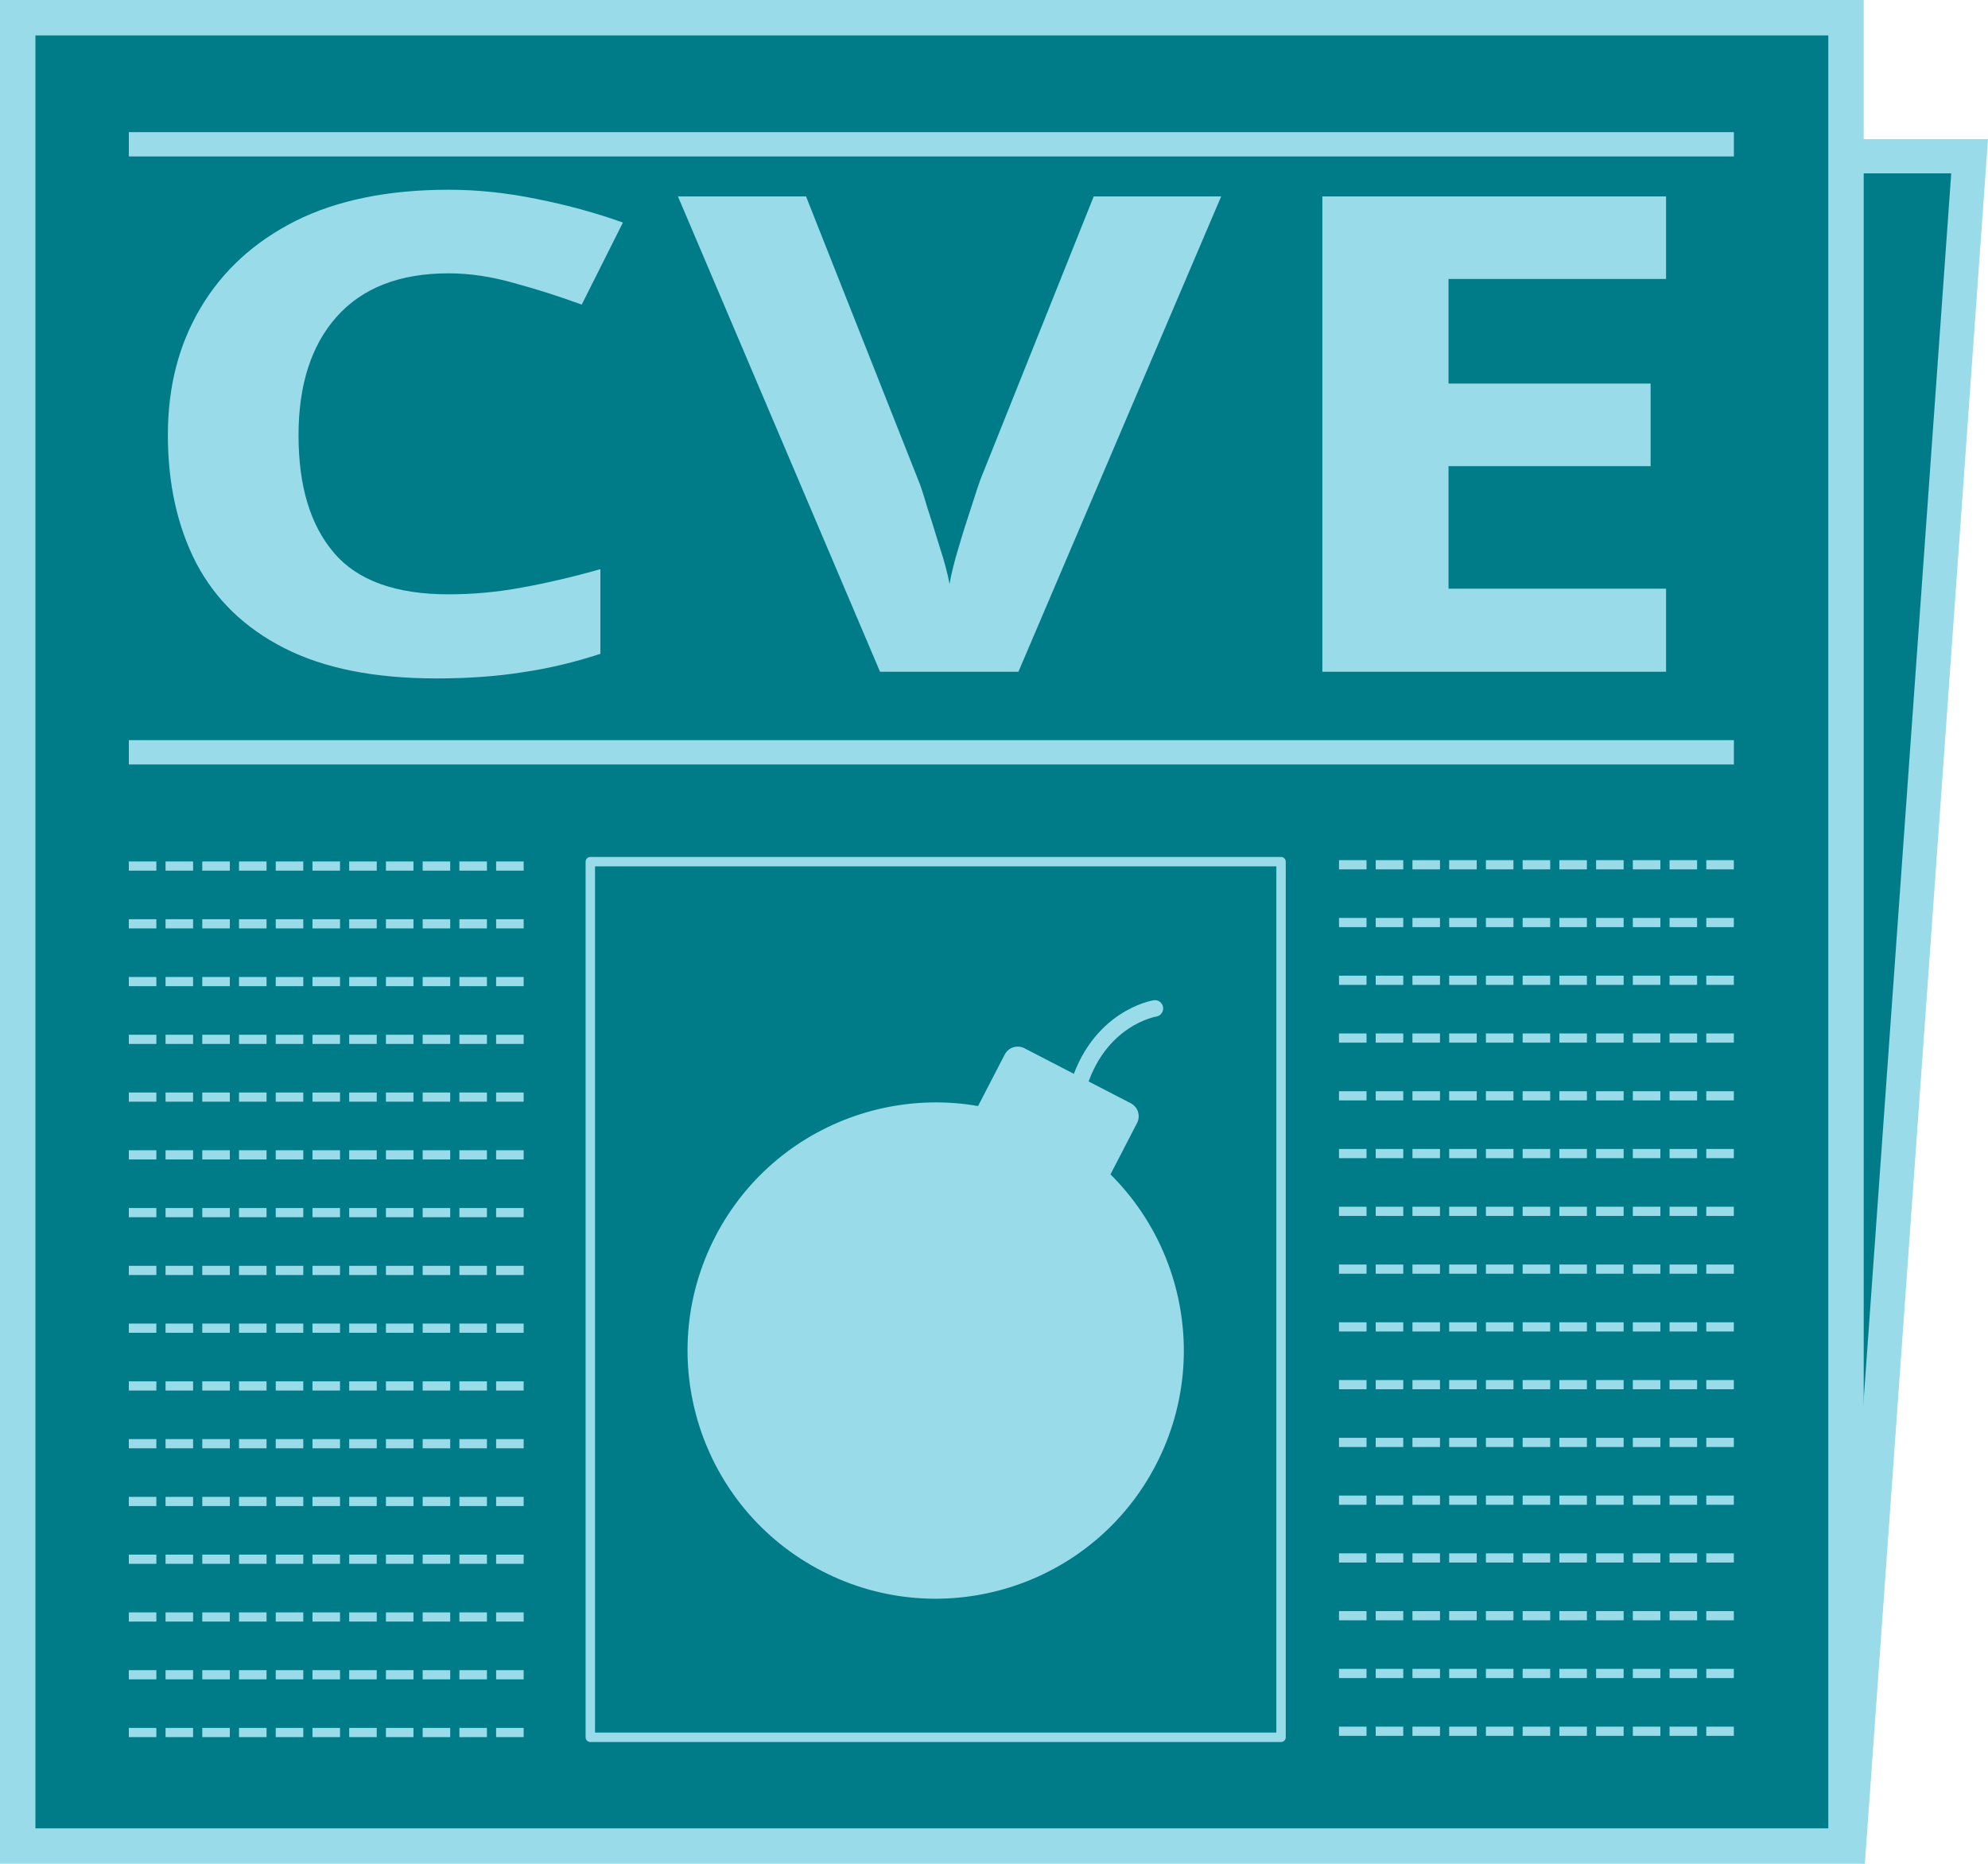
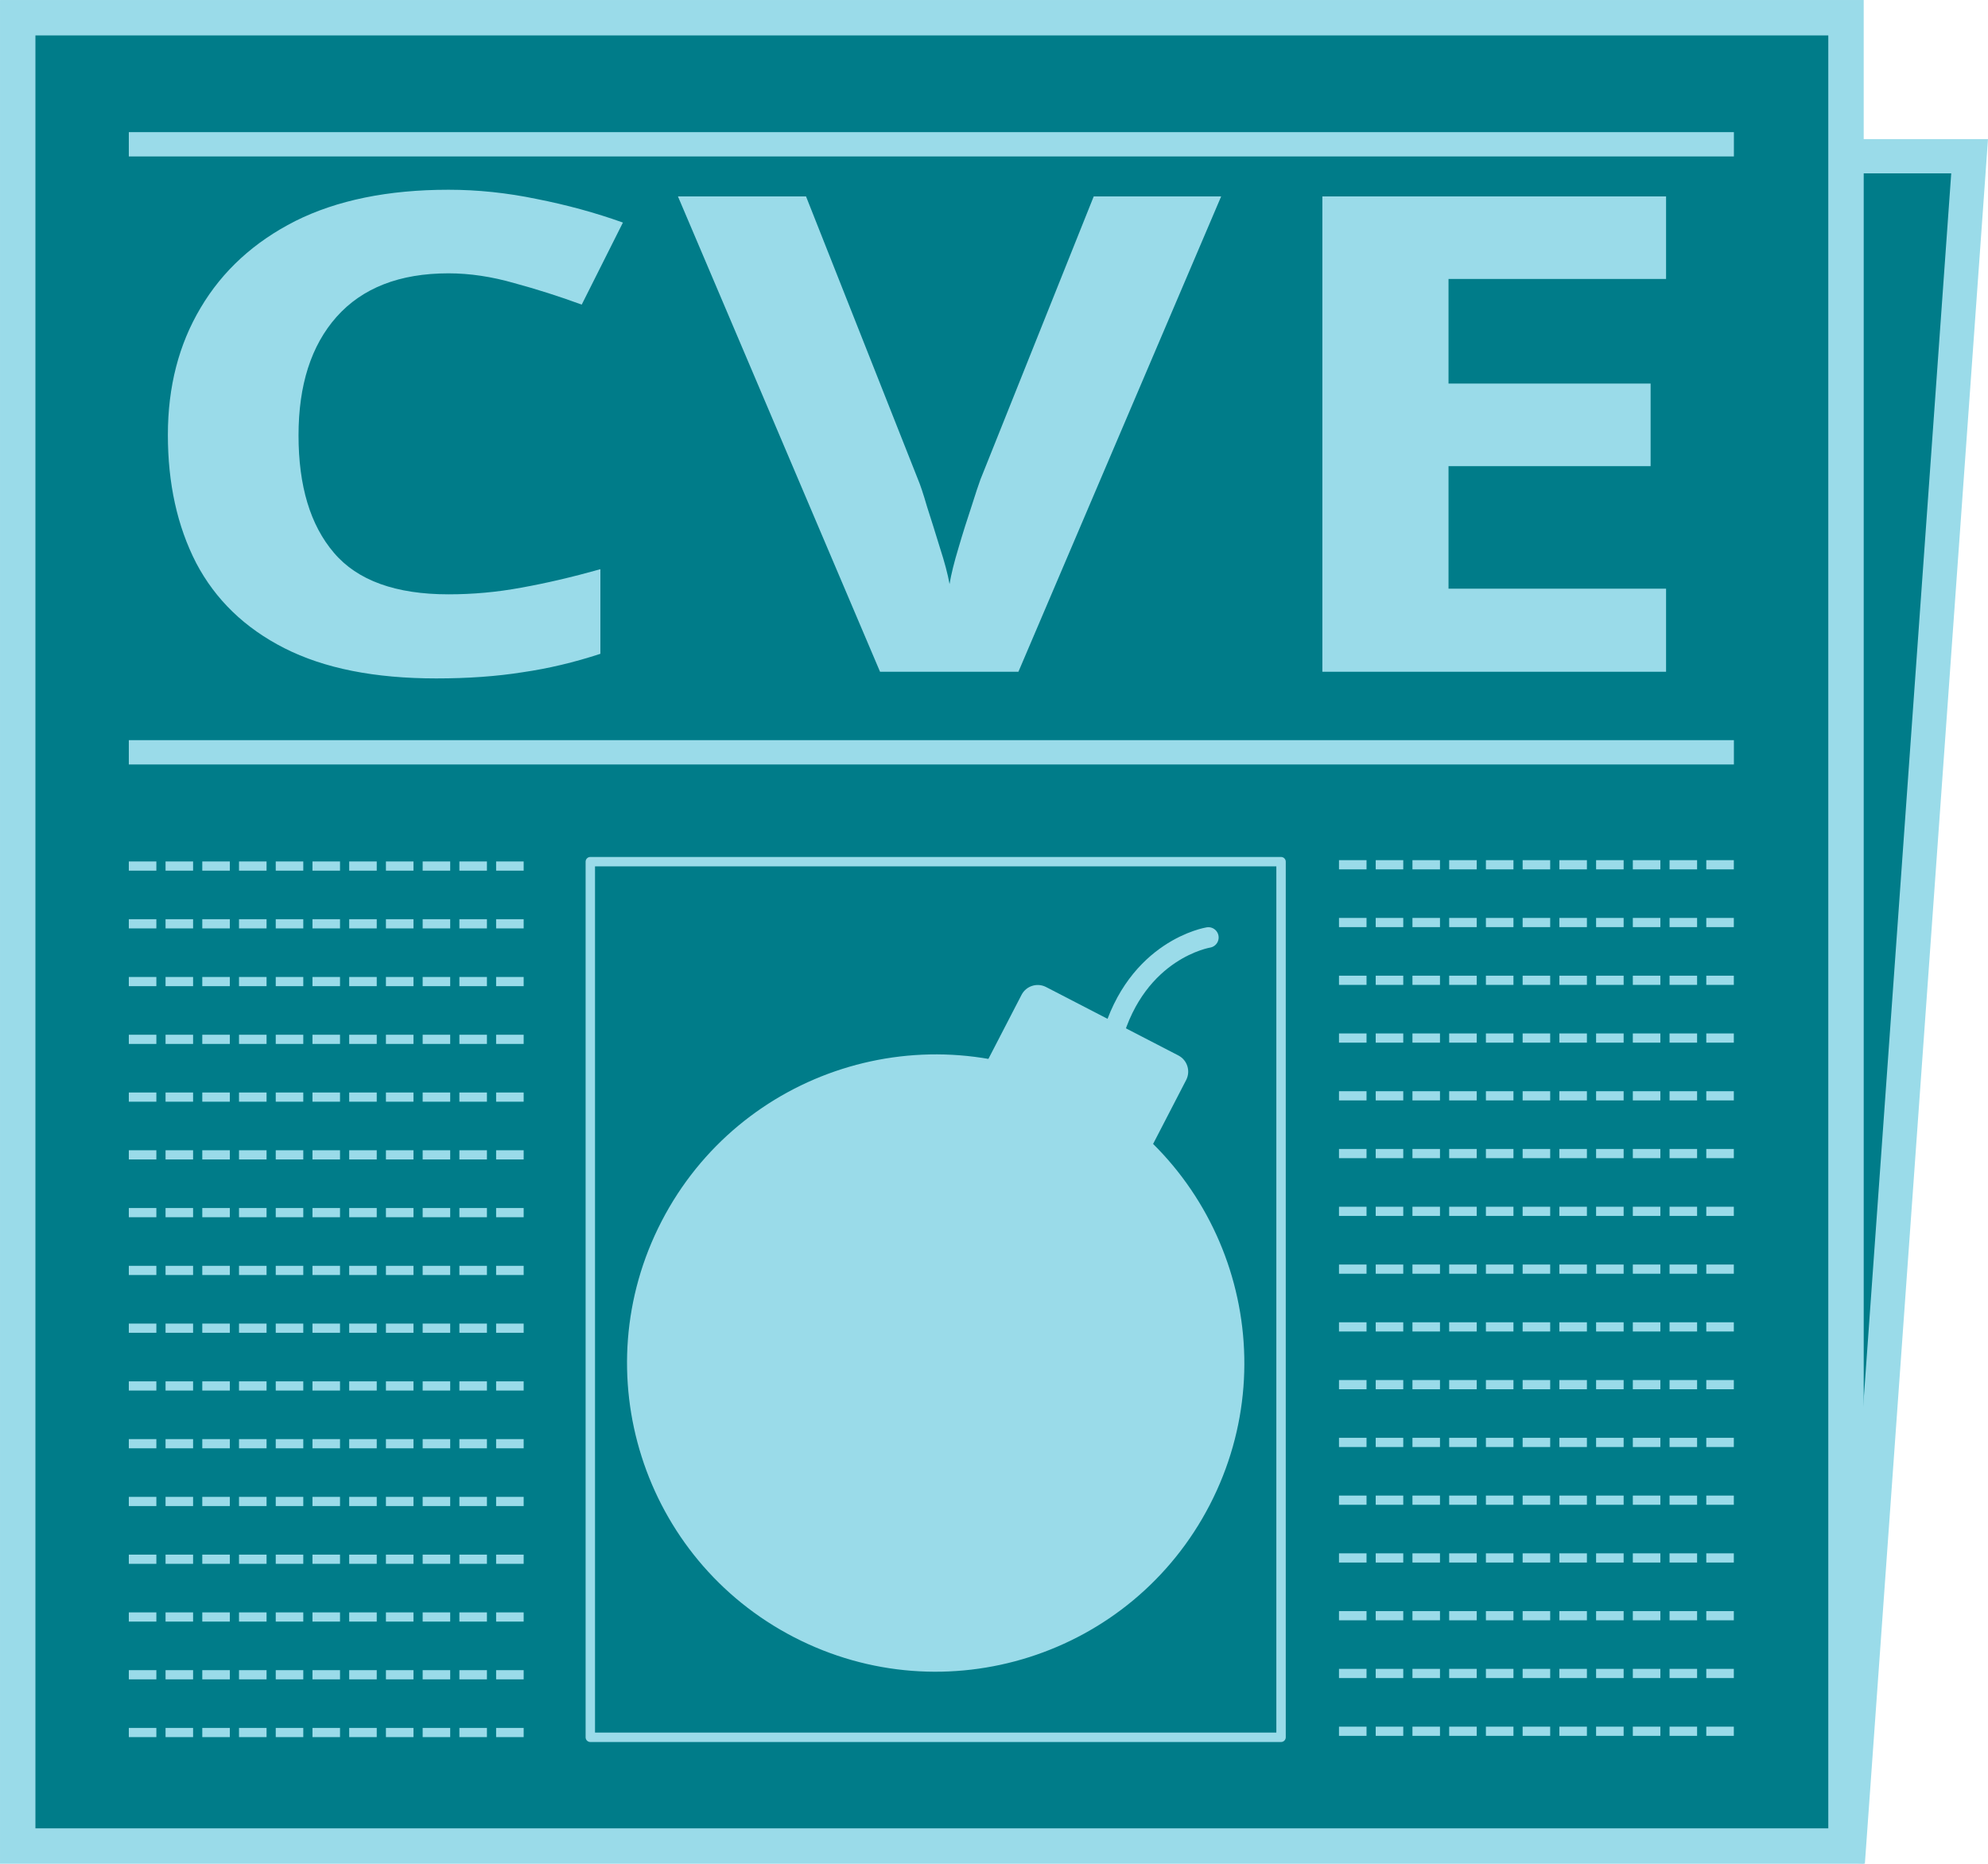
<svg xmlns="http://www.w3.org/2000/svg" xmlns:ns1="http://www.openswatchbook.org/uri/2009/osb" xmlns:xlink="http://www.w3.org/1999/xlink" width="54.071mm" height="50.691mm" viewBox="0 0 54.071 50.691" version="1.1" id="svg8">
  <defs id="defs2">
    <linearGradient id="linearGradient4914" ns1:paint="solid">
      <stop style="stop-color:#000000;stop-opacity:1;" offset="0" id="stop4912" />
    </linearGradient>
    <linearGradient id="linearGradient4812" ns1:paint="solid">
      <stop style="stop-color:#000000;stop-opacity:1;" offset="0" id="stop4810" />
    </linearGradient>
    <linearGradient id="linearGradient4571" ns1:paint="solid">
      <stop style="stop-color:#000000;stop-opacity:1;" offset="0" id="stop4569" />
    </linearGradient>
    <linearGradient id="linearGradient4556" ns1:paint="solid">
      <stop style="stop-color:#000000;stop-opacity:1;" offset="0" id="stop4554" />
    </linearGradient>
    <linearGradient id="linearGradient4543" ns1:paint="solid">
      <stop style="stop-color:#000000;stop-opacity:1;" offset="0" id="stop4541" />
    </linearGradient>
    <linearGradient id="linearGradient4535" ns1:paint="solid">
      <stop style="stop-color:#000000;stop-opacity:1;" offset="0" id="stop4533" />
    </linearGradient>
    <linearGradient id="linearGradient5069" ns1:paint="solid">
      <stop style="stop-color:#000000;stop-opacity:1;" offset="0" id="stop5067" />
    </linearGradient>
    <linearGradient id="linearGradient5043" ns1:paint="solid">
      <stop style="stop-color:#000000;stop-opacity:1;" offset="0" id="stop5041" />
    </linearGradient>
    <linearGradient ns1:paint="solid" id="linearGradient4640">
      <stop id="stop4638" offset="0" style="stop-color:#000000;stop-opacity:1;" />
    </linearGradient>
    <linearGradient ns1:paint="solid" id="linearGradient4628">
      <stop id="stop4626" offset="0" style="stop-color:#000000;stop-opacity:1;" />
    </linearGradient>
    <linearGradient id="linearGradient4568">
      <stop id="stop4566" offset="0" style="stop-color:#000000;stop-opacity:1;" />
    </linearGradient>
    <linearGradient ns1:paint="solid" id="linearGradient4560">
      <stop id="stop4558" offset="0" style="stop-color:#000000;stop-opacity:1;" />
    </linearGradient>
    <linearGradient ns1:paint="solid" id="linearGradient4552">
      <stop id="stop4550" offset="0" style="stop-color:#000000;stop-opacity:1;" />
    </linearGradient>
    <linearGradient ns1:paint="solid" id="linearGradient4542" gradientTransform="matrix(4.7971387e-8,0,0,1.3664462e-8,124.7186,120.1166)">
      <stop id="stop4540" offset="0" style="stop-color:#9adbe9;stop-opacity:1;" />
    </linearGradient>
    <linearGradient ns1:paint="solid" id="linearGradient4534" gradientTransform="matrix(14.941,0,-1.063894,14.90307,-1173.676,-1573.945)">
      <stop id="stop4532" offset="0" style="stop-color:#007c89;stop-opacity:1;" />
    </linearGradient>
    <linearGradient ns1:paint="solid" id="820000-5">
      <stop id="stop4522" offset="0" style="stop-color:#820000;stop-opacity:1;" />
    </linearGradient>
    <linearGradient ns1:paint="solid" id="cc0000-7">
      <stop id="stop4514" offset="0" style="stop-color:#cc0000;stop-opacity:1;" />
    </linearGradient>
    <linearGradient ns1:paint="solid" id="a30000-6">
      <stop id="stop4506" offset="0" style="stop-color:#a30000;stop-opacity:1;" />
    </linearGradient>
    <linearGradient xlink:href="#linearGradient4542" id="linearGradient4537" x1="105.069" y1="133.992" x2="105.454" y2="133.992" gradientUnits="userSpaceOnUse" gradientTransform="matrix(1.039026,0,0,0.827148,-4.106584,23.19015)" />
    <linearGradient xlink:href="#linearGradient4542" id="linearGradient4573" x1="100.868" y1="110.692" x2="121.058" y2="110.692" gradientUnits="userSpaceOnUse" gradientTransform="matrix(2.462974,0,0,2.462974,-133.7169,-165.5465)" />
    <linearGradient xlink:href="#linearGradient4542" id="linearGradient4611" gradientUnits="userSpaceOnUse" gradientTransform="matrix(2.46405,0,-0.1640871,2.298539,-113.9782,-145.238)" x1="100.868" y1="110.692" x2="121.058" y2="110.692" />
    <linearGradient xlink:href="#linearGradient4542" id="linearGradient4814" x1="117.74" y1="128.86" x2="129.646" y2="128.86" gradientUnits="userSpaceOnUse" gradientTransform="matrix(0.9021519,0,0,1,11.52059,0)" />
    <linearGradient xlink:href="#linearGradient4542" id="linearGradient4816" x1="117.74" y1="127.289" x2="129.646" y2="127.289" gradientUnits="userSpaceOnUse" gradientTransform="matrix(0.9021519,0,0,1,11.52059,0)" />
    <linearGradient xlink:href="#linearGradient4542" id="linearGradient4818" x1="117.74" y1="125.718" x2="129.646" y2="125.718" gradientUnits="userSpaceOnUse" gradientTransform="matrix(0.9021519,0,0,1,11.52059,0)" />
    <linearGradient xlink:href="#linearGradient4542" id="linearGradient4820" x1="117.74" y1="124.147" x2="129.646" y2="124.147" gradientUnits="userSpaceOnUse" gradientTransform="matrix(0.9021519,0,0,1,11.52059,0)" />
    <linearGradient xlink:href="#linearGradient4542" id="linearGradient4822" x1="117.74" y1="122.576" x2="129.646" y2="122.576" gradientUnits="userSpaceOnUse" gradientTransform="matrix(0.9021519,0,0,1,11.52059,0)" />
    <linearGradient xlink:href="#linearGradient4542" id="linearGradient4824" x1="117.74" y1="121.005" x2="129.646" y2="121.005" gradientUnits="userSpaceOnUse" gradientTransform="matrix(0.9021519,0,0,1,11.52059,0)" />
    <linearGradient xlink:href="#linearGradient4542" id="linearGradient4826" x1="117.74" y1="119.434" x2="129.646" y2="119.434" gradientUnits="userSpaceOnUse" gradientTransform="matrix(0.9021519,0,0,1,11.52059,0)" />
    <linearGradient xlink:href="#linearGradient4542" id="linearGradient4828" x1="117.74" y1="117.863" x2="129.646" y2="117.863" gradientUnits="userSpaceOnUse" gradientTransform="matrix(0.9021519,0,0,1,11.52059,0)" />
    <linearGradient xlink:href="#linearGradient4542" id="linearGradient4830" x1="117.74" y1="116.292" x2="129.646" y2="116.292" gradientUnits="userSpaceOnUse" gradientTransform="matrix(0.9021519,0,0,1,11.52059,0)" />
    <linearGradient xlink:href="#linearGradient4542" id="linearGradient4832" x1="117.74" y1="114.72" x2="129.646" y2="114.72" gradientUnits="userSpaceOnUse" gradientTransform="matrix(0.9021519,0,0,1,11.52059,0)" />
    <linearGradient xlink:href="#linearGradient4542" id="linearGradient4834" x1="117.74" y1="113.149" x2="129.646" y2="113.149" gradientUnits="userSpaceOnUse" gradientTransform="matrix(0.9021519,0,0,1,11.52059,0)" />
    <linearGradient xlink:href="#linearGradient4542" id="linearGradient4836" x1="117.74" y1="111.578" x2="129.646" y2="111.578" gradientUnits="userSpaceOnUse" gradientTransform="matrix(0.9021519,0,0,1,11.52059,0)" />
    <linearGradient xlink:href="#linearGradient4542" id="linearGradient4838" x1="117.74" y1="110.007" x2="129.646" y2="110.007" gradientUnits="userSpaceOnUse" gradientTransform="matrix(0.9021519,0,0,1,11.52059,0)" />
    <linearGradient xlink:href="#linearGradient4542" id="linearGradient4840" x1="117.74" y1="108.436" x2="129.646" y2="108.436" gradientUnits="userSpaceOnUse" gradientTransform="matrix(0.9021519,0,0,1,11.52059,0)" />
    <linearGradient xlink:href="#linearGradient4542" id="linearGradient4842" x1="117.74" y1="106.865" x2="129.646" y2="106.865" gradientUnits="userSpaceOnUse" gradientTransform="matrix(0.9021519,0,0,1,11.52059,0)" />
    <linearGradient xlink:href="#linearGradient4542" id="linearGradient4844" x1="117.74" y1="105.294" x2="129.646" y2="105.294" gradientUnits="userSpaceOnUse" gradientTransform="matrix(0.9021519,0,0,1,11.52059,0)" />
    <linearGradient xlink:href="#linearGradient4542" id="linearGradient4878" gradientUnits="userSpaceOnUse" gradientTransform="matrix(0.9021519,0,0,1,44.43559,-0.03496028)" x1="117.74" y1="105.294" x2="129.646" y2="105.294" />
    <linearGradient xlink:href="#linearGradient4542" id="linearGradient4880" gradientUnits="userSpaceOnUse" gradientTransform="matrix(0.9021519,0,0,1,44.43559,-0.03496028)" x1="117.74" y1="106.865" x2="129.646" y2="106.865" />
    <linearGradient xlink:href="#linearGradient4542" id="linearGradient4882" gradientUnits="userSpaceOnUse" gradientTransform="matrix(0.9021519,0,0,1,44.43559,-0.03496028)" x1="117.74" y1="108.436" x2="129.646" y2="108.436" />
    <linearGradient xlink:href="#linearGradient4542" id="linearGradient4884" gradientUnits="userSpaceOnUse" gradientTransform="matrix(0.9021519,0,0,1,44.43559,-0.03496028)" x1="117.74" y1="110.007" x2="129.646" y2="110.007" />
    <linearGradient xlink:href="#linearGradient4542" id="linearGradient4886" gradientUnits="userSpaceOnUse" gradientTransform="matrix(0.9021519,0,0,1,44.43559,-0.03496028)" x1="117.74" y1="111.578" x2="129.646" y2="111.578" />
    <linearGradient xlink:href="#linearGradient4542" id="linearGradient4888" gradientUnits="userSpaceOnUse" gradientTransform="matrix(0.9021519,0,0,1,44.43559,-0.03496028)" x1="117.74" y1="113.149" x2="129.646" y2="113.149" />
    <linearGradient xlink:href="#linearGradient4542" id="linearGradient4890" gradientUnits="userSpaceOnUse" gradientTransform="matrix(0.9021519,0,0,1,44.43559,-0.03496028)" x1="117.74" y1="114.72" x2="129.646" y2="114.72" />
    <linearGradient xlink:href="#linearGradient4542" id="linearGradient4892" gradientUnits="userSpaceOnUse" gradientTransform="matrix(0.9021519,0,0,1,44.43559,-0.03496028)" x1="117.74" y1="116.292" x2="129.646" y2="116.292" />
    <linearGradient xlink:href="#linearGradient4542" id="linearGradient4894" gradientUnits="userSpaceOnUse" gradientTransform="matrix(0.9021519,0,0,1,44.43559,-0.03496028)" x1="117.74" y1="117.863" x2="129.646" y2="117.863" />
    <linearGradient xlink:href="#linearGradient4542" id="linearGradient4896" gradientUnits="userSpaceOnUse" gradientTransform="matrix(0.9021519,0,0,1,44.43559,-0.03496028)" x1="117.74" y1="119.434" x2="129.646" y2="119.434" />
    <linearGradient xlink:href="#linearGradient4542" id="linearGradient4898" gradientUnits="userSpaceOnUse" gradientTransform="matrix(0.9021519,0,0,1,44.43559,-0.03496028)" x1="117.74" y1="121.005" x2="129.646" y2="121.005" />
    <linearGradient xlink:href="#linearGradient4542" id="linearGradient4900" gradientUnits="userSpaceOnUse" gradientTransform="matrix(0.9021519,0,0,1,44.43559,-0.03496028)" x1="117.74" y1="122.576" x2="129.646" y2="122.576" />
    <linearGradient xlink:href="#linearGradient4542" id="linearGradient4902" gradientUnits="userSpaceOnUse" gradientTransform="matrix(0.9021519,0,0,1,44.43559,-0.03496028)" x1="117.74" y1="124.147" x2="129.646" y2="124.147" />
    <linearGradient xlink:href="#linearGradient4542" id="linearGradient4904" gradientUnits="userSpaceOnUse" gradientTransform="matrix(0.9021519,0,0,1,44.43559,-0.03496028)" x1="117.74" y1="125.718" x2="129.646" y2="125.718" />
    <linearGradient xlink:href="#linearGradient4542" id="linearGradient4906" gradientUnits="userSpaceOnUse" gradientTransform="matrix(0.9021519,0,0,1,44.43559,-0.03496028)" x1="117.74" y1="127.289" x2="129.646" y2="127.289" />
    <linearGradient xlink:href="#linearGradient4542" id="linearGradient4908" gradientUnits="userSpaceOnUse" gradientTransform="matrix(0.9021519,0,0,1,44.43559,-0.03496028)" x1="117.74" y1="128.86" x2="129.646" y2="128.86" />
    <linearGradient xlink:href="#linearGradient4542" id="linearGradient4916" x1="129.646" y1="117.083" x2="149.49" y2="117.083" gradientUnits="userSpaceOnUse" gradientTransform="matrix(0.9467494,0,0,1.000116,7.550031,-0.01354937)" />
  </defs>
  <g id="layer1" transform="translate(-114.2362,-81.73916)">
    <path style="fill:url(#linearGradient4534);fill-opacity:1;fill-rule:nonzero;stroke:none;stroke-width:0.931;stroke-linecap:butt;stroke-linejoin:miter;stroke-miterlimit:4;stroke-dasharray:none;stroke-dashoffset:0;stroke-opacity:1;paint-order:normal" d="m 118.009,85.541 h 49.749 l -3.313,46.407 h -49.749 z" id="rect4575" />
    <g id="g5591">
      <path id="rect4575-7" d="m 164.494,85.988 h 3.313 l -3.313,46.407 v 0" style="fill:url(#linearGradient4534);fill-opacity:1;fill-rule:nonzero;stroke:url(#linearGradient4611);stroke-width:0.931;stroke-linecap:butt;stroke-linejoin:miter;stroke-miterlimit:4;stroke-dasharray:none;stroke-dashoffset:0;stroke-opacity:1;paint-order:normal" />
      <rect y="82.221" x="114.718" height="49.727" width="49.727" id="rect4567" style="fill:url(#linearGradient4534);fill-opacity:1;fill-rule:nonzero;stroke:url(#linearGradient4573);stroke-width:0.963;stroke-linecap:butt;stroke-linejoin:miter;stroke-miterlimit:4;stroke-dasharray:none;stroke-dashoffset:0;stroke-opacity:1;paint-order:normal" />
    </g>
-     <g id="g4550" transform="matrix(9.067746,4.690117,-4.690117,9.067746,-181.0891,-1598.426)">
+     <g id="g4550" transform="matrix(11.27876,5.833719,-5.833719,11.27876,-259.3044,-2016.722)">
      <circle r="0.661" cy="134.943" cx="105.172" id="path4527" style="fill:url(#linearGradient4542);fill-opacity:1;fill-rule:nonzero;stroke:none;stroke-width:0.101;stroke-linecap:round;stroke-linejoin:round;stroke-miterlimit:4;stroke-dasharray:0.101, 0.302;stroke-dashoffset:1.558;stroke-opacity:1;paint-order:normal" />
      <rect ry="0.039" y="134.119" x="104.973" height="0.397" width="0.397" id="rect4529" style="fill:url(#linearGradient4542);fill-opacity:1;fill-rule:nonzero;stroke:none;stroke-width:0.151;stroke-linecap:round;stroke-linejoin:round;stroke-miterlimit:4;stroke-dasharray:0.151, 0.452;stroke-dashoffset:1.558;stroke-opacity:1;paint-order:normal" />
      <path id="path4531" d="m 105.188,134.153 c -0.041,-0.196 0.084,-0.288 0.084,-0.288" style="fill:none;fill-rule:evenodd;stroke:url(#linearGradient4537);stroke-width:0.044;stroke-linecap:round;stroke-linejoin:miter;stroke-miterlimit:4;stroke-dasharray:none;stroke-opacity:1" />
    </g>
    <text xml:space="preserve" style="font-style:normal;font-weight:normal;font-size:20.29px;line-height:12.681px;font-family:sans-serif;letter-spacing:0px;word-spacing:0px;fill:#000000;fill-opacity:1;stroke:none;stroke-width:0.507px;stroke-linecap:butt;stroke-linejoin:miter;stroke-opacity:1" x="104.867" y="112.045" id="text4563" transform="scale(1.120362,0.8925685)">
      <tspan id="tspan4561" x="104.867" y="112.045" style="font-style:normal;font-variant:normal;font-weight:bold;font-stretch:normal;font-family:'Bitstream Charter';-inkscape-font-specification:'Bitstream Charter Bold';letter-spacing:0.629px;fill:url(#linearGradient4542);stroke-width:0.507px">CVE</tspan>
    </text>
    <rect style="fill:url(#linearGradient4542);fill-opacity:1;fill-rule:nonzero;stroke:none;stroke-width:0.277;stroke-linecap:butt;stroke-linejoin:miter;stroke-miterlimit:4;stroke-dasharray:none;stroke-dashoffset:0;stroke-opacity:1;paint-order:normal" id="rect4644" width="43.656" height="0.661" x="117.74" y="101.87" />
    <rect y="85.333" x="117.74" height="0.661" width="43.656" id="rect4657" style="fill:url(#linearGradient4542);fill-opacity:1;fill-rule:nonzero;stroke:none;stroke-width:0.277;stroke-linecap:butt;stroke-linejoin:miter;stroke-miterlimit:4;stroke-dasharray:none;stroke-dashoffset:0;stroke-opacity:1;paint-order:normal" />
    <path style="fill:none;fill-rule:evenodd;stroke:url(#linearGradient4844);stroke-width:0.25;stroke-linecap:butt;stroke-linejoin:miter;stroke-miterlimit:4;stroke-dasharray:0.749, 0.25;stroke-dashoffset:0;stroke-opacity:1" d="m 117.74,105.294 h 10.741" id="path4778" />
    <path id="path4780" d="m 117.74,106.865 h 10.741" style="fill:none;fill-rule:evenodd;stroke:url(#linearGradient4842);stroke-width:0.25;stroke-linecap:butt;stroke-linejoin:miter;stroke-miterlimit:4;stroke-dasharray:0.749, 0.25;stroke-dashoffset:0;stroke-opacity:1" />
    <path style="fill:none;fill-rule:evenodd;stroke:url(#linearGradient4840);stroke-width:0.25;stroke-linecap:butt;stroke-linejoin:miter;stroke-miterlimit:4;stroke-dasharray:0.749, 0.25;stroke-dashoffset:0;stroke-opacity:1" d="m 117.74,108.436 h 10.741" id="path4782" />
    <path id="path4784" d="m 117.74,110.007 h 10.741" style="fill:none;fill-rule:evenodd;stroke:url(#linearGradient4838);stroke-width:0.25;stroke-linecap:butt;stroke-linejoin:miter;stroke-miterlimit:4;stroke-dasharray:0.749, 0.25;stroke-dashoffset:0;stroke-opacity:1" />
    <path style="fill:none;fill-rule:evenodd;stroke:url(#linearGradient4836);stroke-width:0.25;stroke-linecap:butt;stroke-linejoin:miter;stroke-miterlimit:4;stroke-dasharray:0.749, 0.25;stroke-dashoffset:0;stroke-opacity:1" d="m 117.74,111.578 h 10.741" id="path4786" />
    <path id="path4788" d="m 117.74,113.149 h 10.741" style="fill:none;fill-rule:evenodd;stroke:url(#linearGradient4834);stroke-width:0.25;stroke-linecap:butt;stroke-linejoin:miter;stroke-miterlimit:4;stroke-dasharray:0.749, 0.25;stroke-dashoffset:0;stroke-opacity:1" />
    <path style="fill:none;fill-rule:evenodd;stroke:url(#linearGradient4832);stroke-width:0.25;stroke-linecap:butt;stroke-linejoin:miter;stroke-miterlimit:4;stroke-dasharray:0.749, 0.25;stroke-dashoffset:0;stroke-opacity:1" d="m 117.74,114.72 h 10.741" id="path4790" />
    <path id="path4792" d="m 117.74,116.292 h 10.741" style="fill:none;fill-rule:evenodd;stroke:url(#linearGradient4830);stroke-width:0.25;stroke-linecap:butt;stroke-linejoin:miter;stroke-miterlimit:4;stroke-dasharray:0.749, 0.25;stroke-dashoffset:0;stroke-opacity:1" />
    <path style="fill:none;fill-rule:evenodd;stroke:url(#linearGradient4828);stroke-width:0.25;stroke-linecap:butt;stroke-linejoin:miter;stroke-miterlimit:4;stroke-dasharray:0.749, 0.25;stroke-dashoffset:0;stroke-opacity:1" d="m 117.74,117.863 h 10.741" id="path4794" />
    <path id="path4796" d="m 117.74,119.434 h 10.741" style="fill:none;fill-rule:evenodd;stroke:url(#linearGradient4826);stroke-width:0.25;stroke-linecap:butt;stroke-linejoin:miter;stroke-miterlimit:4;stroke-dasharray:0.749, 0.25;stroke-dashoffset:0;stroke-opacity:1" />
    <path style="fill:none;fill-rule:evenodd;stroke:url(#linearGradient4824);stroke-width:0.25;stroke-linecap:butt;stroke-linejoin:miter;stroke-miterlimit:4;stroke-dasharray:0.749, 0.25;stroke-dashoffset:0;stroke-opacity:1" d="m 117.74,121.005 h 10.741" id="path4798" />
    <path id="path4800" d="m 117.74,122.576 h 10.741" style="fill:none;fill-rule:evenodd;stroke:url(#linearGradient4822);stroke-width:0.25;stroke-linecap:butt;stroke-linejoin:miter;stroke-miterlimit:4;stroke-dasharray:0.749, 0.25;stroke-dashoffset:0;stroke-opacity:1" />
    <path style="fill:none;fill-rule:evenodd;stroke:url(#linearGradient4820);stroke-width:0.25;stroke-linecap:butt;stroke-linejoin:miter;stroke-miterlimit:4;stroke-dasharray:0.749, 0.25;stroke-dashoffset:0;stroke-opacity:1" d="m 117.74,124.147 h 10.741" id="path4802" />
    <path id="path4804" d="m 117.74,125.718 h 10.741" style="fill:none;fill-rule:evenodd;stroke:url(#linearGradient4818);stroke-width:0.25;stroke-linecap:butt;stroke-linejoin:miter;stroke-miterlimit:4;stroke-dasharray:0.749, 0.25;stroke-dashoffset:0;stroke-opacity:1" />
    <path style="fill:none;fill-rule:evenodd;stroke:url(#linearGradient4816);stroke-width:0.25;stroke-linecap:butt;stroke-linejoin:miter;stroke-miterlimit:4;stroke-dasharray:0.749, 0.25;stroke-dashoffset:0;stroke-opacity:1" d="m 117.74,127.289 h 10.741" id="path4806" />
    <path id="path4808" d="m 117.74,128.86 h 10.741" style="fill:none;fill-rule:evenodd;stroke:url(#linearGradient4814);stroke-width:0.25;stroke-linecap:butt;stroke-linejoin:miter;stroke-miterlimit:4;stroke-dasharray:0.749, 0.25;stroke-dashoffset:0;stroke-opacity:1" />
    <path id="path4846" d="m 150.655,105.259 h 10.741" style="fill:none;fill-rule:evenodd;stroke:url(#linearGradient4878);stroke-width:0.25;stroke-linecap:butt;stroke-linejoin:miter;stroke-miterlimit:4;stroke-dasharray:0.749, 0.25;stroke-dashoffset:0;stroke-opacity:1" />
    <path style="fill:none;fill-rule:evenodd;stroke:url(#linearGradient4880);stroke-width:0.25;stroke-linecap:butt;stroke-linejoin:miter;stroke-miterlimit:4;stroke-dasharray:0.749, 0.25;stroke-dashoffset:0;stroke-opacity:1" d="m 150.655,106.83 h 10.741" id="path4848" />
    <path id="path4850" d="m 150.655,108.401 h 10.741" style="fill:none;fill-rule:evenodd;stroke:url(#linearGradient4882);stroke-width:0.25;stroke-linecap:butt;stroke-linejoin:miter;stroke-miterlimit:4;stroke-dasharray:0.749, 0.25;stroke-dashoffset:0;stroke-opacity:1" />
    <path style="fill:none;fill-rule:evenodd;stroke:url(#linearGradient4884);stroke-width:0.25;stroke-linecap:butt;stroke-linejoin:miter;stroke-miterlimit:4;stroke-dasharray:0.749, 0.25;stroke-dashoffset:0;stroke-opacity:1" d="m 150.655,109.972 h 10.741" id="path4852" />
    <path id="path4854" d="m 150.655,111.543 h 10.741" style="fill:none;fill-rule:evenodd;stroke:url(#linearGradient4886);stroke-width:0.25;stroke-linecap:butt;stroke-linejoin:miter;stroke-miterlimit:4;stroke-dasharray:0.749, 0.25;stroke-dashoffset:0;stroke-opacity:1" />
    <path style="fill:none;fill-rule:evenodd;stroke:url(#linearGradient4888);stroke-width:0.25;stroke-linecap:butt;stroke-linejoin:miter;stroke-miterlimit:4;stroke-dasharray:0.749, 0.25;stroke-dashoffset:0;stroke-opacity:1" d="m 150.655,113.114 h 10.741" id="path4856" />
    <path id="path4858" d="m 150.655,114.685 h 10.741" style="fill:none;fill-rule:evenodd;stroke:url(#linearGradient4890);stroke-width:0.25;stroke-linecap:butt;stroke-linejoin:miter;stroke-miterlimit:4;stroke-dasharray:0.749, 0.25;stroke-dashoffset:0;stroke-opacity:1" />
    <path style="fill:none;fill-rule:evenodd;stroke:url(#linearGradient4892);stroke-width:0.25;stroke-linecap:butt;stroke-linejoin:miter;stroke-miterlimit:4;stroke-dasharray:0.749, 0.25;stroke-dashoffset:0;stroke-opacity:1" d="m 150.655,116.257 h 10.741" id="path4860" />
    <path id="path4862" d="m 150.655,117.828 h 10.741" style="fill:none;fill-rule:evenodd;stroke:url(#linearGradient4894);stroke-width:0.25;stroke-linecap:butt;stroke-linejoin:miter;stroke-miterlimit:4;stroke-dasharray:0.749, 0.25;stroke-dashoffset:0;stroke-opacity:1" />
    <path style="fill:none;fill-rule:evenodd;stroke:url(#linearGradient4896);stroke-width:0.25;stroke-linecap:butt;stroke-linejoin:miter;stroke-miterlimit:4;stroke-dasharray:0.749, 0.25;stroke-dashoffset:0;stroke-opacity:1" d="m 150.655,119.399 h 10.741" id="path4864" />
    <path id="path4866" d="m 150.655,120.97 h 10.741" style="fill:none;fill-rule:evenodd;stroke:url(#linearGradient4898);stroke-width:0.25;stroke-linecap:butt;stroke-linejoin:miter;stroke-miterlimit:4;stroke-dasharray:0.749, 0.25;stroke-dashoffset:0;stroke-opacity:1" />
    <path style="fill:none;fill-rule:evenodd;stroke:url(#linearGradient4900);stroke-width:0.25;stroke-linecap:butt;stroke-linejoin:miter;stroke-miterlimit:4;stroke-dasharray:0.749, 0.25;stroke-dashoffset:0;stroke-opacity:1" d="m 150.655,122.541 h 10.741" id="path4868" />
    <path id="path4870" d="m 150.655,124.112 h 10.741" style="fill:none;fill-rule:evenodd;stroke:url(#linearGradient4902);stroke-width:0.25;stroke-linecap:butt;stroke-linejoin:miter;stroke-miterlimit:4;stroke-dasharray:0.749, 0.25;stroke-dashoffset:0;stroke-opacity:1" />
    <path style="fill:none;fill-rule:evenodd;stroke:url(#linearGradient4904);stroke-width:0.25;stroke-linecap:butt;stroke-linejoin:miter;stroke-miterlimit:4;stroke-dasharray:0.749, 0.25;stroke-dashoffset:0;stroke-opacity:1" d="m 150.655,125.683 h 10.741" id="path4872" />
    <path id="path4874" d="m 150.655,127.254 h 10.741" style="fill:none;fill-rule:evenodd;stroke:url(#linearGradient4906);stroke-width:0.25;stroke-linecap:butt;stroke-linejoin:miter;stroke-miterlimit:4;stroke-dasharray:0.749, 0.25;stroke-dashoffset:0;stroke-opacity:1" />
    <path style="fill:none;fill-rule:evenodd;stroke:url(#linearGradient4908);stroke-width:0.25;stroke-linecap:butt;stroke-linejoin:miter;stroke-miterlimit:4;stroke-dasharray:0.749, 0.25;stroke-dashoffset:0;stroke-opacity:1" d="m 150.655,128.826 h 10.741" id="path4876" />
    <rect style="fill:none;fill-opacity:1;fill-rule:nonzero;stroke:url(#linearGradient4916);stroke-width:0.256;stroke-linecap:butt;stroke-linejoin:round;stroke-miterlimit:4;stroke-dasharray:none;stroke-dashoffset:0;stroke-opacity:1;paint-order:normal" id="rect4910" width="18.787" height="23.815" x="130.292" y="105.175" />
  </g>
</svg>
